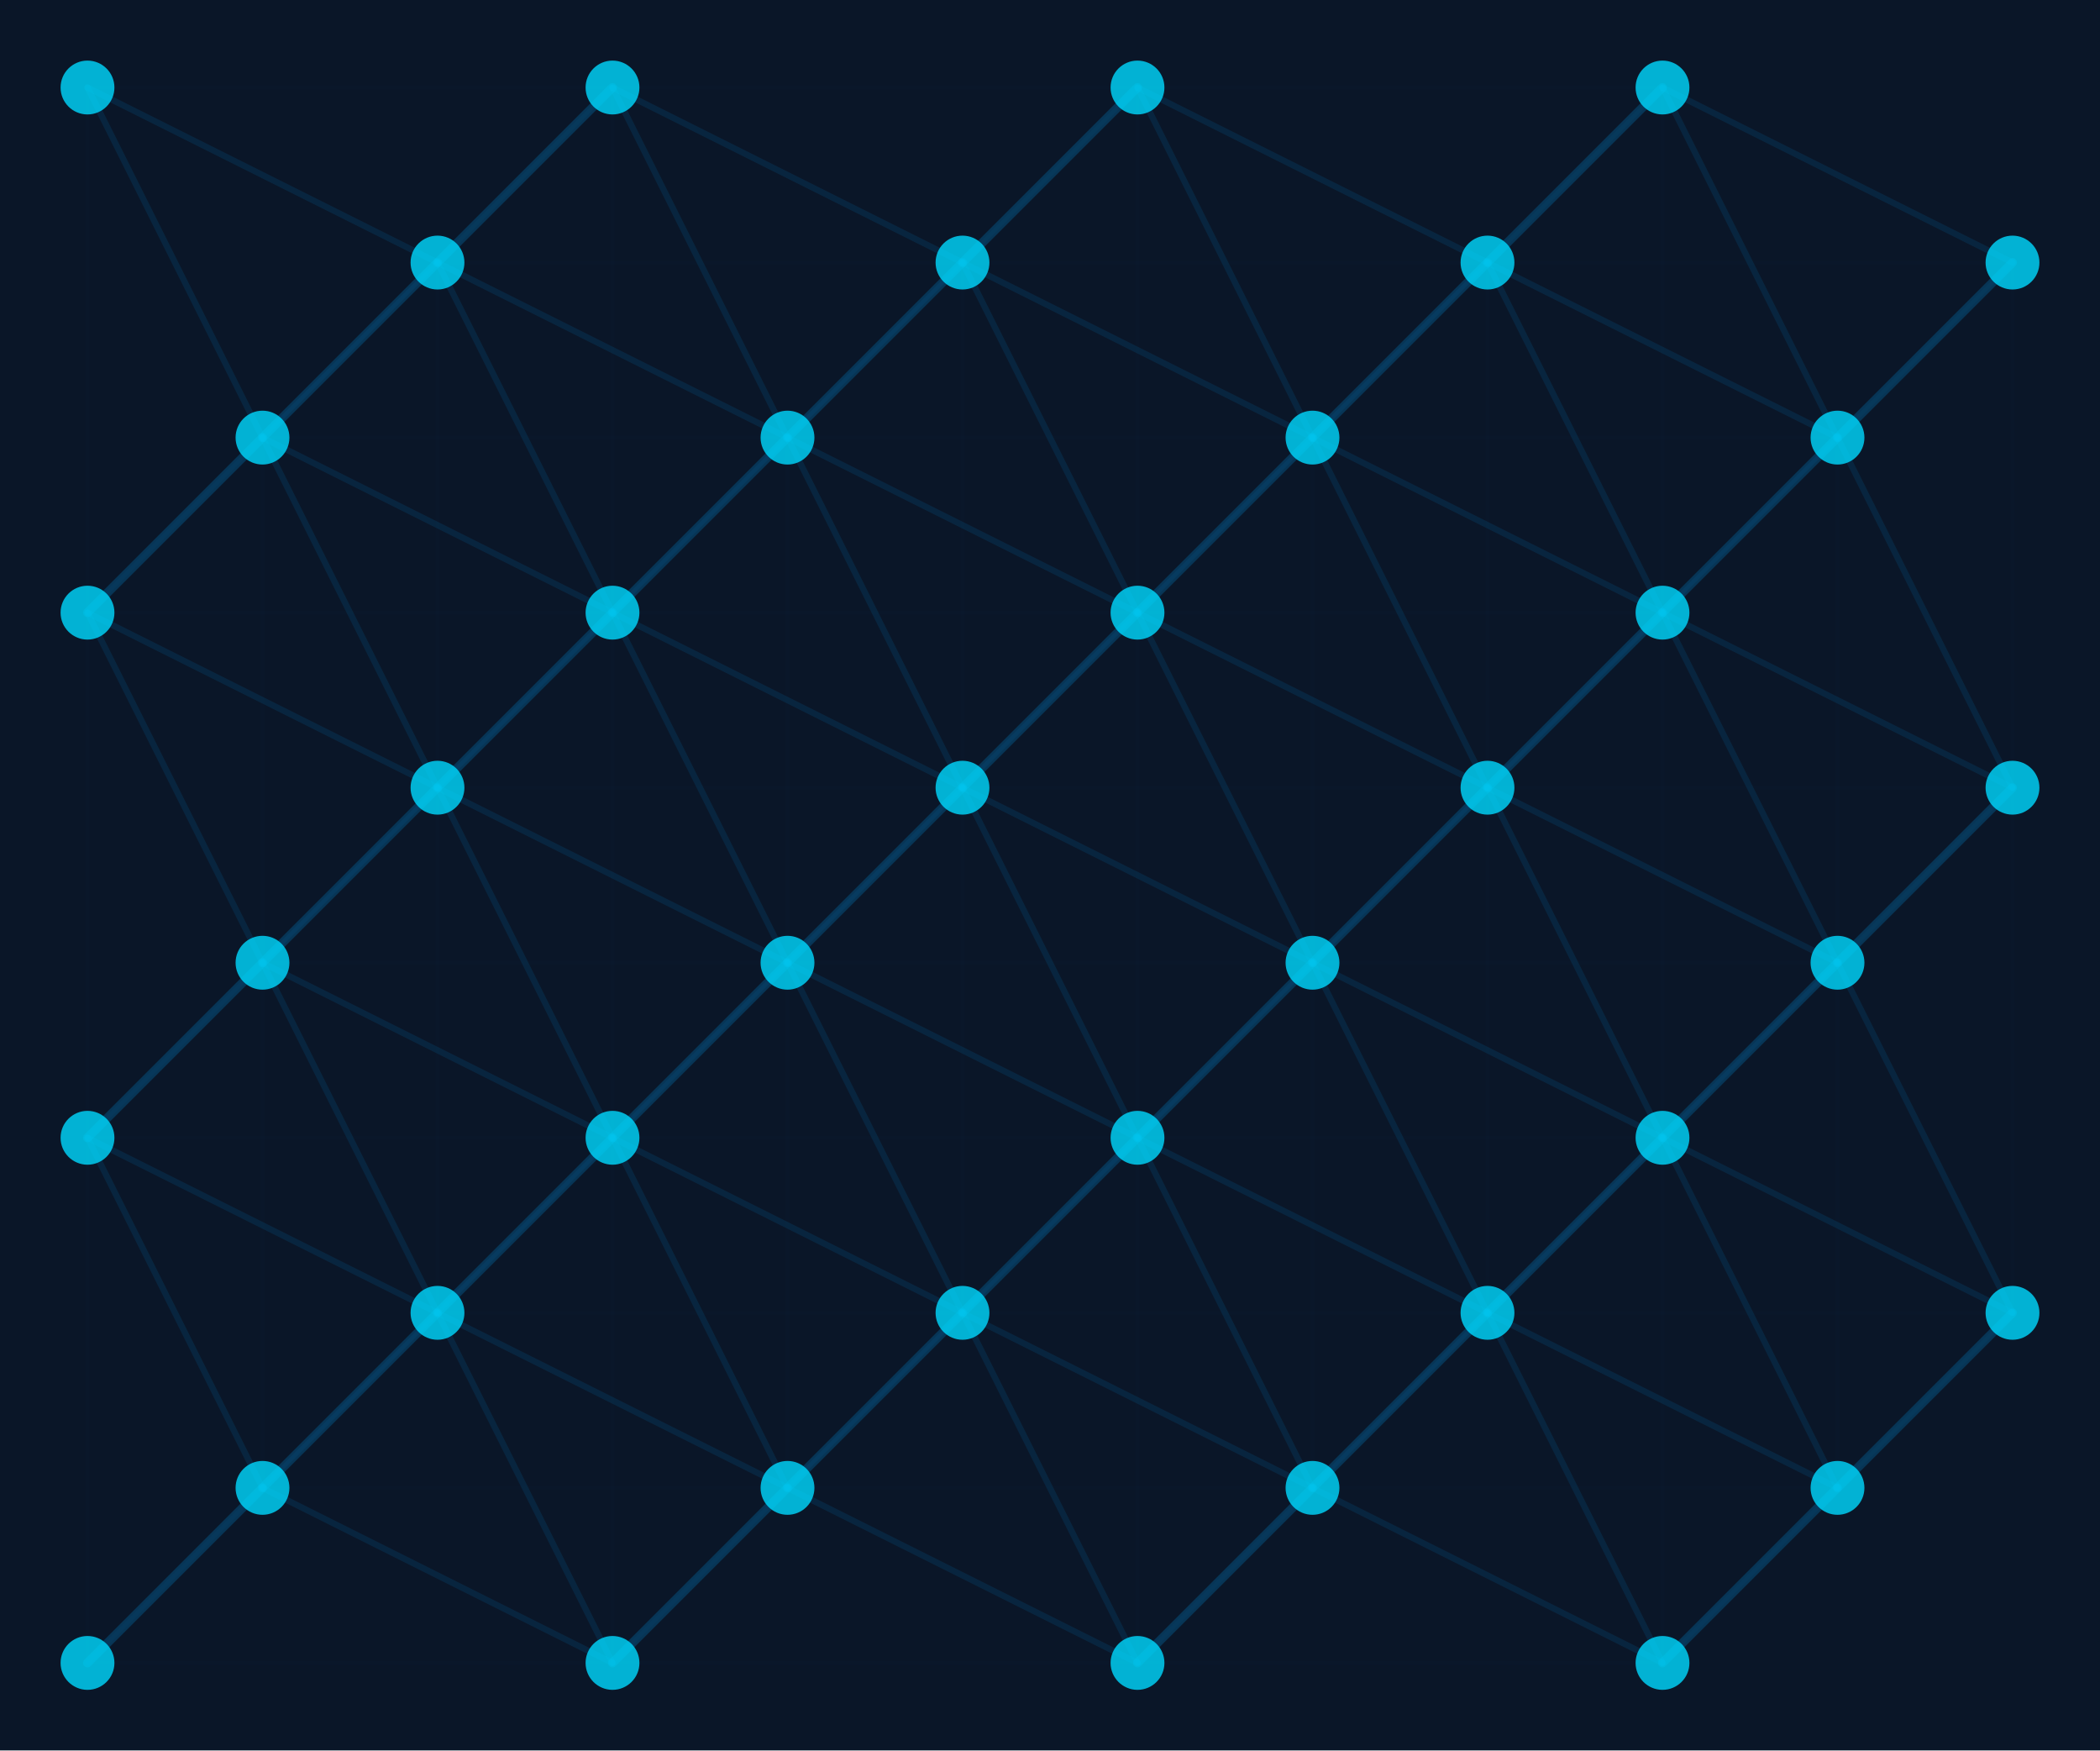
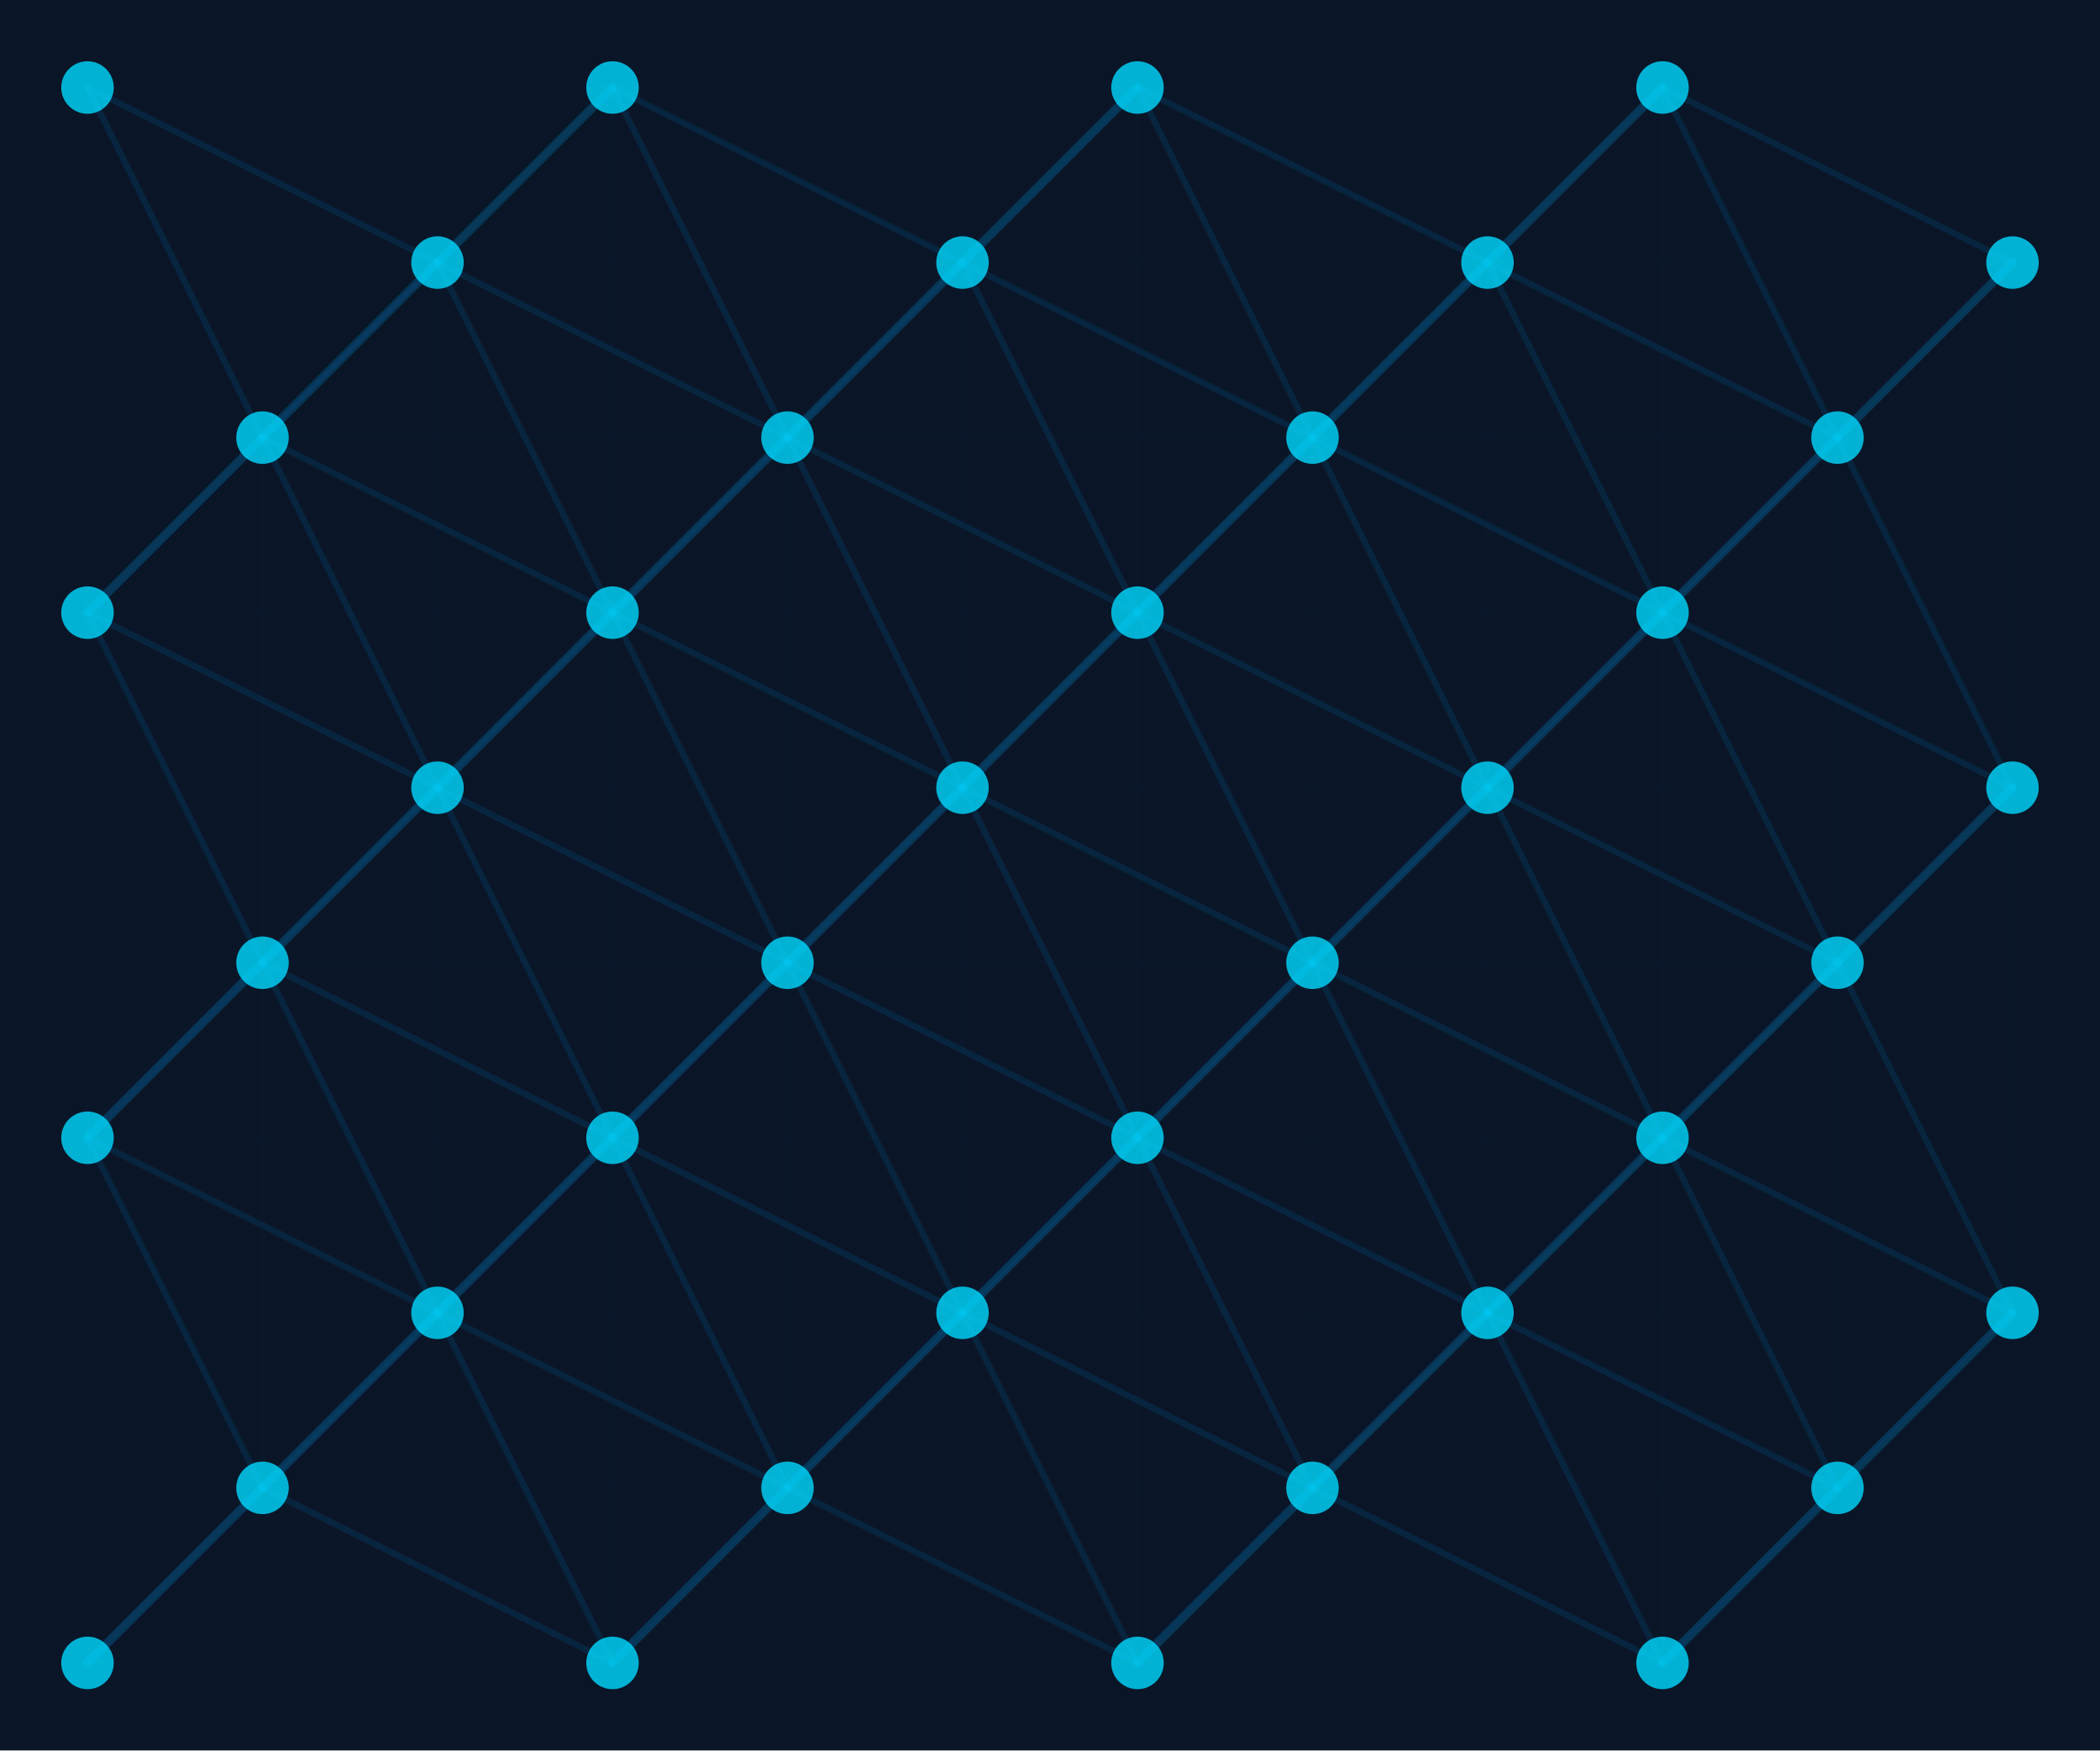
<svg xmlns="http://www.w3.org/2000/svg" width="312" height="260" viewBox="0 0 312 260">
  <rect width="100%" height="100%" fill="#0a1628" />
  <line x1="13.0" y1="13.0" x2="91.0" y2="13.0" stroke="#0077b6" stroke-width="0.538" stroke-linecap="round" opacity="0.015" />
  <line x1="13.0" y1="13.0" x2="65.0" y2="39.0" stroke="#0077b6" stroke-width="0.91" stroke-linecap="round" opacity="0.164" />
  <line x1="13.0" y1="13.0" x2="39.0" y2="65.0" stroke="#0077b6" stroke-width="0.91" stroke-linecap="round" opacity="0.164" />
  <line x1="13.0" y1="13.0" x2="13.0" y2="91.0" stroke="#0077b6" stroke-width="0.538" stroke-linecap="round" opacity="0.015" />
  <line x1="91.0" y1="13.0" x2="169.0" y2="13.0" stroke="#0077b6" stroke-width="0.538" stroke-linecap="round" opacity="0.015" />
  <line x1="91.0" y1="13.0" x2="65.0" y2="39.0" stroke="#0077b6" stroke-width="1.311" stroke-linecap="round" opacity="0.324" />
  <line x1="91.0" y1="13.0" x2="143.0" y2="39.0" stroke="#0077b6" stroke-width="0.91" stroke-linecap="round" opacity="0.164" />
  <line x1="91.0" y1="13.0" x2="39.0" y2="65.0" stroke="#0077b6" stroke-width="0.621" stroke-linecap="round" opacity="0.048" />
  <line x1="91.0" y1="13.0" x2="117.0" y2="65.0" stroke="#0077b6" stroke-width="0.91" stroke-linecap="round" opacity="0.164" />
  <line x1="91.0" y1="13.0" x2="91.0" y2="91.0" stroke="#0077b6" stroke-width="0.538" stroke-linecap="round" opacity="0.015" />
  <line x1="169.0" y1="13.0" x2="247.0" y2="13.0" stroke="#0077b6" stroke-width="0.538" stroke-linecap="round" opacity="0.015" />
  <line x1="169.0" y1="13.0" x2="143.0" y2="39.0" stroke="#0077b6" stroke-width="1.311" stroke-linecap="round" opacity="0.324" />
  <line x1="169.0" y1="13.0" x2="221.0" y2="39.0" stroke="#0077b6" stroke-width="0.91" stroke-linecap="round" opacity="0.164" />
  <line x1="169.0" y1="13.0" x2="117.0" y2="65.0" stroke="#0077b6" stroke-width="0.621" stroke-linecap="round" opacity="0.048" />
  <line x1="169.0" y1="13.0" x2="195.0" y2="65.0" stroke="#0077b6" stroke-width="0.91" stroke-linecap="round" opacity="0.164" />
  <line x1="169.0" y1="13.0" x2="169.0" y2="91.0" stroke="#0077b6" stroke-width="0.538" stroke-linecap="round" opacity="0.015" />
  <line x1="247.0" y1="13.0" x2="221.0" y2="39.0" stroke="#0077b6" stroke-width="1.311" stroke-linecap="round" opacity="0.324" />
  <line x1="247.0" y1="13.0" x2="299.0" y2="39.0" stroke="#0077b6" stroke-width="0.91" stroke-linecap="round" opacity="0.164" />
  <line x1="247.0" y1="13.0" x2="195.0" y2="65.0" stroke="#0077b6" stroke-width="0.621" stroke-linecap="round" opacity="0.048" />
  <line x1="247.0" y1="13.0" x2="273.0" y2="65.0" stroke="#0077b6" stroke-width="0.91" stroke-linecap="round" opacity="0.164" />
  <line x1="247.0" y1="13.0" x2="247.0" y2="91.0" stroke="#0077b6" stroke-width="0.538" stroke-linecap="round" opacity="0.015" />
  <line x1="65.0" y1="39.0" x2="143.0" y2="39.0" stroke="#0077b6" stroke-width="0.538" stroke-linecap="round" opacity="0.015" />
  <line x1="65.0" y1="39.0" x2="39.0" y2="65.0" stroke="#0077b6" stroke-width="1.311" stroke-linecap="round" opacity="0.324" />
  <line x1="65.0" y1="39.0" x2="117.0" y2="65.0" stroke="#0077b6" stroke-width="0.91" stroke-linecap="round" opacity="0.164" />
  <line x1="65.0" y1="39.0" x2="13.0" y2="91.0" stroke="#0077b6" stroke-width="0.621" stroke-linecap="round" opacity="0.048" />
  <line x1="65.0" y1="39.0" x2="91.0" y2="91.0" stroke="#0077b6" stroke-width="0.91" stroke-linecap="round" opacity="0.164" />
  <line x1="65.0" y1="39.0" x2="65.0" y2="117.0" stroke="#0077b6" stroke-width="0.538" stroke-linecap="round" opacity="0.015" />
  <line x1="143.0" y1="39.0" x2="221.0" y2="39.0" stroke="#0077b6" stroke-width="0.538" stroke-linecap="round" opacity="0.015" />
  <line x1="143.0" y1="39.0" x2="117.0" y2="65.0" stroke="#0077b6" stroke-width="1.311" stroke-linecap="round" opacity="0.324" />
  <line x1="143.0" y1="39.0" x2="195.0" y2="65.0" stroke="#0077b6" stroke-width="0.91" stroke-linecap="round" opacity="0.164" />
  <line x1="143.0" y1="39.0" x2="91.0" y2="91.0" stroke="#0077b6" stroke-width="0.621" stroke-linecap="round" opacity="0.048" />
  <line x1="143.0" y1="39.0" x2="169.0" y2="91.0" stroke="#0077b6" stroke-width="0.91" stroke-linecap="round" opacity="0.164" />
  <line x1="143.0" y1="39.0" x2="143.0" y2="117.0" stroke="#0077b6" stroke-width="0.538" stroke-linecap="round" opacity="0.015" />
  <line x1="221.0" y1="39.0" x2="299.0" y2="39.0" stroke="#0077b6" stroke-width="0.538" stroke-linecap="round" opacity="0.015" />
  <line x1="221.0" y1="39.0" x2="195.0" y2="65.0" stroke="#0077b6" stroke-width="1.311" stroke-linecap="round" opacity="0.324" />
  <line x1="221.0" y1="39.0" x2="273.0" y2="65.0" stroke="#0077b6" stroke-width="0.91" stroke-linecap="round" opacity="0.164" />
  <line x1="221.0" y1="39.0" x2="169.0" y2="91.0" stroke="#0077b6" stroke-width="0.621" stroke-linecap="round" opacity="0.048" />
  <line x1="221.0" y1="39.0" x2="247.0" y2="91.0" stroke="#0077b6" stroke-width="0.91" stroke-linecap="round" opacity="0.164" />
  <line x1="221.0" y1="39.0" x2="221.0" y2="117.0" stroke="#0077b6" stroke-width="0.538" stroke-linecap="round" opacity="0.015" />
  <line x1="299.0" y1="39.0" x2="273.0" y2="65.0" stroke="#0077b6" stroke-width="1.311" stroke-linecap="round" opacity="0.324" />
  <line x1="299.0" y1="39.0" x2="247.0" y2="91.0" stroke="#0077b6" stroke-width="0.621" stroke-linecap="round" opacity="0.048" />
  <line x1="299.0" y1="39.0" x2="299.0" y2="117.0" stroke="#0077b6" stroke-width="0.538" stroke-linecap="round" opacity="0.015" />
  <line x1="39.0" y1="65.0" x2="117.0" y2="65.0" stroke="#0077b6" stroke-width="0.538" stroke-linecap="round" opacity="0.015" />
  <line x1="39.0" y1="65.0" x2="13.0" y2="91.0" stroke="#0077b6" stroke-width="1.311" stroke-linecap="round" opacity="0.324" />
  <line x1="39.0" y1="65.0" x2="91.0" y2="91.0" stroke="#0077b6" stroke-width="0.91" stroke-linecap="round" opacity="0.164" />
  <line x1="39.0" y1="65.0" x2="65.0" y2="117.0" stroke="#0077b6" stroke-width="0.91" stroke-linecap="round" opacity="0.164" />
  <line x1="39.0" y1="65.0" x2="39.0" y2="143.0" stroke="#0077b6" stroke-width="0.538" stroke-linecap="round" opacity="0.015" />
  <line x1="117.0" y1="65.0" x2="195.0" y2="65.0" stroke="#0077b6" stroke-width="0.538" stroke-linecap="round" opacity="0.015" />
  <line x1="117.0" y1="65.0" x2="91.0" y2="91.0" stroke="#0077b6" stroke-width="1.311" stroke-linecap="round" opacity="0.324" />
  <line x1="117.0" y1="65.0" x2="169.0" y2="91.0" stroke="#0077b6" stroke-width="0.91" stroke-linecap="round" opacity="0.164" />
  <line x1="117.0" y1="65.0" x2="65.0" y2="117.0" stroke="#0077b6" stroke-width="0.621" stroke-linecap="round" opacity="0.048" />
  <line x1="117.0" y1="65.0" x2="143.0" y2="117.0" stroke="#0077b6" stroke-width="0.91" stroke-linecap="round" opacity="0.164" />
  <line x1="117.0" y1="65.0" x2="117.0" y2="143.0" stroke="#0077b6" stroke-width="0.538" stroke-linecap="round" opacity="0.015" />
  <line x1="195.0" y1="65.0" x2="273.0" y2="65.0" stroke="#0077b6" stroke-width="0.538" stroke-linecap="round" opacity="0.015" />
  <line x1="195.0" y1="65.0" x2="169.0" y2="91.0" stroke="#0077b6" stroke-width="1.311" stroke-linecap="round" opacity="0.324" />
  <line x1="195.0" y1="65.0" x2="247.0" y2="91.0" stroke="#0077b6" stroke-width="0.91" stroke-linecap="round" opacity="0.164" />
  <line x1="195.0" y1="65.0" x2="143.0" y2="117.0" stroke="#0077b6" stroke-width="0.621" stroke-linecap="round" opacity="0.048" />
  <line x1="195.0" y1="65.0" x2="221.0" y2="117.0" stroke="#0077b6" stroke-width="0.91" stroke-linecap="round" opacity="0.164" />
  <line x1="195.0" y1="65.0" x2="195.0" y2="143.0" stroke="#0077b6" stroke-width="0.538" stroke-linecap="round" opacity="0.015" />
  <line x1="273.0" y1="65.0" x2="247.0" y2="91.0" stroke="#0077b6" stroke-width="1.311" stroke-linecap="round" opacity="0.324" />
  <line x1="273.0" y1="65.0" x2="221.0" y2="117.0" stroke="#0077b6" stroke-width="0.621" stroke-linecap="round" opacity="0.048" />
  <line x1="273.0" y1="65.0" x2="299.0" y2="117.0" stroke="#0077b6" stroke-width="0.91" stroke-linecap="round" opacity="0.164" />
  <line x1="273.0" y1="65.0" x2="273.0" y2="143.0" stroke="#0077b6" stroke-width="0.538" stroke-linecap="round" opacity="0.015" />
  <line x1="13.0" y1="91.0" x2="91.0" y2="91.0" stroke="#0077b6" stroke-width="0.538" stroke-linecap="round" opacity="0.015" />
  <line x1="13.0" y1="91.0" x2="65.0" y2="117.0" stroke="#0077b6" stroke-width="0.91" stroke-linecap="round" opacity="0.164" />
  <line x1="13.0" y1="91.0" x2="39.0" y2="143.0" stroke="#0077b6" stroke-width="0.91" stroke-linecap="round" opacity="0.164" />
  <line x1="13.0" y1="91.0" x2="13.0" y2="169.0" stroke="#0077b6" stroke-width="0.538" stroke-linecap="round" opacity="0.015" />
  <line x1="91.0" y1="91.0" x2="169.0" y2="91.0" stroke="#0077b6" stroke-width="0.538" stroke-linecap="round" opacity="0.015" />
  <line x1="91.0" y1="91.0" x2="65.0" y2="117.0" stroke="#0077b6" stroke-width="1.311" stroke-linecap="round" opacity="0.324" />
  <line x1="91.0" y1="91.0" x2="143.0" y2="117.0" stroke="#0077b6" stroke-width="0.91" stroke-linecap="round" opacity="0.164" />
  <line x1="91.0" y1="91.0" x2="39.0" y2="143.0" stroke="#0077b6" stroke-width="0.621" stroke-linecap="round" opacity="0.048" />
  <line x1="91.0" y1="91.0" x2="117.0" y2="143.0" stroke="#0077b6" stroke-width="0.91" stroke-linecap="round" opacity="0.164" />
  <line x1="91.0" y1="91.0" x2="91.0" y2="169.0" stroke="#0077b6" stroke-width="0.538" stroke-linecap="round" opacity="0.015" />
  <line x1="169.0" y1="91.0" x2="247.0" y2="91.0" stroke="#0077b6" stroke-width="0.538" stroke-linecap="round" opacity="0.015" />
  <line x1="169.0" y1="91.0" x2="143.0" y2="117.0" stroke="#0077b6" stroke-width="1.311" stroke-linecap="round" opacity="0.324" />
  <line x1="169.0" y1="91.0" x2="221.0" y2="117.0" stroke="#0077b6" stroke-width="0.91" stroke-linecap="round" opacity="0.164" />
  <line x1="169.0" y1="91.0" x2="117.0" y2="143.0" stroke="#0077b6" stroke-width="0.621" stroke-linecap="round" opacity="0.048" />
  <line x1="169.0" y1="91.0" x2="195.0" y2="143.0" stroke="#0077b6" stroke-width="0.91" stroke-linecap="round" opacity="0.164" />
  <line x1="169.0" y1="91.0" x2="169.0" y2="169.0" stroke="#0077b6" stroke-width="0.538" stroke-linecap="round" opacity="0.015" />
  <line x1="247.0" y1="91.0" x2="221.0" y2="117.0" stroke="#0077b6" stroke-width="1.311" stroke-linecap="round" opacity="0.324" />
  <line x1="247.0" y1="91.0" x2="299.0" y2="117.0" stroke="#0077b6" stroke-width="0.91" stroke-linecap="round" opacity="0.164" />
  <line x1="247.0" y1="91.0" x2="195.0" y2="143.0" stroke="#0077b6" stroke-width="0.621" stroke-linecap="round" opacity="0.048" />
  <line x1="247.0" y1="91.0" x2="273.0" y2="143.0" stroke="#0077b6" stroke-width="0.91" stroke-linecap="round" opacity="0.164" />
  <line x1="247.0" y1="91.0" x2="247.0" y2="169.0" stroke="#0077b6" stroke-width="0.538" stroke-linecap="round" opacity="0.015" />
  <line x1="65.0" y1="117.0" x2="143.0" y2="117.0" stroke="#0077b6" stroke-width="0.538" stroke-linecap="round" opacity="0.015" />
  <line x1="65.0" y1="117.0" x2="39.0" y2="143.0" stroke="#0077b6" stroke-width="1.311" stroke-linecap="round" opacity="0.324" />
  <line x1="65.0" y1="117.0" x2="117.0" y2="143.0" stroke="#0077b6" stroke-width="0.91" stroke-linecap="round" opacity="0.164" />
  <line x1="65.0" y1="117.0" x2="13.0" y2="169.0" stroke="#0077b6" stroke-width="0.621" stroke-linecap="round" opacity="0.048" />
  <line x1="65.0" y1="117.0" x2="91.0" y2="169.0" stroke="#0077b6" stroke-width="0.91" stroke-linecap="round" opacity="0.164" />
  <line x1="65.0" y1="117.0" x2="65.0" y2="195.0" stroke="#0077b6" stroke-width="0.538" stroke-linecap="round" opacity="0.015" />
  <line x1="143.0" y1="117.0" x2="221.0" y2="117.0" stroke="#0077b6" stroke-width="0.538" stroke-linecap="round" opacity="0.015" />
  <line x1="143.0" y1="117.0" x2="117.0" y2="143.0" stroke="#0077b6" stroke-width="1.311" stroke-linecap="round" opacity="0.324" />
  <line x1="143.0" y1="117.0" x2="195.0" y2="143.0" stroke="#0077b6" stroke-width="0.91" stroke-linecap="round" opacity="0.164" />
  <line x1="143.0" y1="117.0" x2="91.0" y2="169.0" stroke="#0077b6" stroke-width="0.621" stroke-linecap="round" opacity="0.048" />
  <line x1="143.0" y1="117.0" x2="169.0" y2="169.0" stroke="#0077b6" stroke-width="0.91" stroke-linecap="round" opacity="0.164" />
  <line x1="143.0" y1="117.0" x2="143.0" y2="195.0" stroke="#0077b6" stroke-width="0.538" stroke-linecap="round" opacity="0.015" />
  <line x1="221.0" y1="117.0" x2="299.0" y2="117.0" stroke="#0077b6" stroke-width="0.538" stroke-linecap="round" opacity="0.015" />
  <line x1="221.0" y1="117.0" x2="195.0" y2="143.0" stroke="#0077b6" stroke-width="1.311" stroke-linecap="round" opacity="0.324" />
  <line x1="221.0" y1="117.0" x2="273.0" y2="143.0" stroke="#0077b6" stroke-width="0.91" stroke-linecap="round" opacity="0.164" />
  <line x1="221.0" y1="117.0" x2="169.0" y2="169.0" stroke="#0077b6" stroke-width="0.621" stroke-linecap="round" opacity="0.048" />
  <line x1="221.0" y1="117.0" x2="247.0" y2="169.0" stroke="#0077b6" stroke-width="0.91" stroke-linecap="round" opacity="0.164" />
  <line x1="221.0" y1="117.0" x2="221.0" y2="195.0" stroke="#0077b6" stroke-width="0.538" stroke-linecap="round" opacity="0.015" />
  <line x1="299.0" y1="117.0" x2="273.0" y2="143.0" stroke="#0077b6" stroke-width="1.311" stroke-linecap="round" opacity="0.324" />
  <line x1="299.0" y1="117.0" x2="247.0" y2="169.0" stroke="#0077b6" stroke-width="0.621" stroke-linecap="round" opacity="0.048" />
  <line x1="299.0" y1="117.0" x2="299.0" y2="195.0" stroke="#0077b6" stroke-width="0.538" stroke-linecap="round" opacity="0.015" />
  <line x1="39.0" y1="143.0" x2="117.0" y2="143.0" stroke="#0077b6" stroke-width="0.538" stroke-linecap="round" opacity="0.015" />
  <line x1="39.0" y1="143.0" x2="13.0" y2="169.0" stroke="#0077b6" stroke-width="1.311" stroke-linecap="round" opacity="0.324" />
  <line x1="39.0" y1="143.0" x2="91.0" y2="169.0" stroke="#0077b6" stroke-width="0.91" stroke-linecap="round" opacity="0.164" />
  <line x1="39.0" y1="143.0" x2="65.0" y2="195.0" stroke="#0077b6" stroke-width="0.91" stroke-linecap="round" opacity="0.164" />
  <line x1="39.0" y1="143.0" x2="39.0" y2="221.0" stroke="#0077b6" stroke-width="0.538" stroke-linecap="round" opacity="0.015" />
  <line x1="117.0" y1="143.0" x2="195.0" y2="143.0" stroke="#0077b6" stroke-width="0.538" stroke-linecap="round" opacity="0.015" />
  <line x1="117.0" y1="143.0" x2="91.0" y2="169.0" stroke="#0077b6" stroke-width="1.311" stroke-linecap="round" opacity="0.324" />
  <line x1="117.0" y1="143.0" x2="169.0" y2="169.0" stroke="#0077b6" stroke-width="0.91" stroke-linecap="round" opacity="0.164" />
  <line x1="117.0" y1="143.0" x2="65.0" y2="195.0" stroke="#0077b6" stroke-width="0.621" stroke-linecap="round" opacity="0.048" />
  <line x1="117.0" y1="143.0" x2="143.0" y2="195.0" stroke="#0077b6" stroke-width="0.91" stroke-linecap="round" opacity="0.164" />
  <line x1="117.0" y1="143.0" x2="117.0" y2="221.0" stroke="#0077b6" stroke-width="0.538" stroke-linecap="round" opacity="0.015" />
  <line x1="195.0" y1="143.0" x2="273.0" y2="143.0" stroke="#0077b6" stroke-width="0.538" stroke-linecap="round" opacity="0.015" />
  <line x1="195.0" y1="143.0" x2="169.0" y2="169.0" stroke="#0077b6" stroke-width="1.311" stroke-linecap="round" opacity="0.324" />
  <line x1="195.0" y1="143.0" x2="247.0" y2="169.0" stroke="#0077b6" stroke-width="0.91" stroke-linecap="round" opacity="0.164" />
  <line x1="195.0" y1="143.0" x2="143.0" y2="195.0" stroke="#0077b6" stroke-width="0.621" stroke-linecap="round" opacity="0.048" />
  <line x1="195.0" y1="143.0" x2="221.0" y2="195.0" stroke="#0077b6" stroke-width="0.91" stroke-linecap="round" opacity="0.164" />
  <line x1="195.0" y1="143.0" x2="195.0" y2="221.0" stroke="#0077b6" stroke-width="0.538" stroke-linecap="round" opacity="0.015" />
  <line x1="273.0" y1="143.0" x2="247.0" y2="169.0" stroke="#0077b6" stroke-width="1.311" stroke-linecap="round" opacity="0.324" />
  <line x1="273.0" y1="143.0" x2="221.0" y2="195.0" stroke="#0077b6" stroke-width="0.621" stroke-linecap="round" opacity="0.048" />
  <line x1="273.0" y1="143.0" x2="299.0" y2="195.0" stroke="#0077b6" stroke-width="0.91" stroke-linecap="round" opacity="0.164" />
  <line x1="273.0" y1="143.0" x2="273.0" y2="221.0" stroke="#0077b6" stroke-width="0.538" stroke-linecap="round" opacity="0.015" />
  <line x1="13.0" y1="169.0" x2="91.0" y2="169.0" stroke="#0077b6" stroke-width="0.538" stroke-linecap="round" opacity="0.015" />
  <line x1="13.0" y1="169.0" x2="65.0" y2="195.0" stroke="#0077b6" stroke-width="0.91" stroke-linecap="round" opacity="0.164" />
  <line x1="13.0" y1="169.0" x2="39.0" y2="221.0" stroke="#0077b6" stroke-width="0.91" stroke-linecap="round" opacity="0.164" />
  <line x1="13.0" y1="169.0" x2="13.0" y2="247.0" stroke="#0077b6" stroke-width="0.538" stroke-linecap="round" opacity="0.015" />
  <line x1="91.0" y1="169.0" x2="169.0" y2="169.0" stroke="#0077b6" stroke-width="0.538" stroke-linecap="round" opacity="0.015" />
  <line x1="91.0" y1="169.0" x2="65.0" y2="195.0" stroke="#0077b6" stroke-width="1.311" stroke-linecap="round" opacity="0.324" />
  <line x1="91.0" y1="169.0" x2="143.0" y2="195.0" stroke="#0077b6" stroke-width="0.91" stroke-linecap="round" opacity="0.164" />
  <line x1="91.0" y1="169.0" x2="39.0" y2="221.0" stroke="#0077b6" stroke-width="0.621" stroke-linecap="round" opacity="0.048" />
  <line x1="91.0" y1="169.0" x2="117.0" y2="221.0" stroke="#0077b6" stroke-width="0.91" stroke-linecap="round" opacity="0.164" />
  <line x1="91.0" y1="169.0" x2="91.0" y2="247.0" stroke="#0077b6" stroke-width="0.538" stroke-linecap="round" opacity="0.015" />
  <line x1="169.0" y1="169.0" x2="247.0" y2="169.0" stroke="#0077b6" stroke-width="0.538" stroke-linecap="round" opacity="0.015" />
  <line x1="169.0" y1="169.0" x2="143.0" y2="195.0" stroke="#0077b6" stroke-width="1.311" stroke-linecap="round" opacity="0.324" />
  <line x1="169.0" y1="169.0" x2="221.0" y2="195.0" stroke="#0077b6" stroke-width="0.91" stroke-linecap="round" opacity="0.164" />
  <line x1="169.0" y1="169.0" x2="117.0" y2="221.0" stroke="#0077b6" stroke-width="0.621" stroke-linecap="round" opacity="0.048" />
  <line x1="169.0" y1="169.0" x2="195.0" y2="221.0" stroke="#0077b6" stroke-width="0.91" stroke-linecap="round" opacity="0.164" />
  <line x1="169.0" y1="169.0" x2="169.0" y2="247.0" stroke="#0077b6" stroke-width="0.538" stroke-linecap="round" opacity="0.015" />
  <line x1="247.0" y1="169.0" x2="221.0" y2="195.0" stroke="#0077b6" stroke-width="1.311" stroke-linecap="round" opacity="0.324" />
  <line x1="247.0" y1="169.0" x2="299.0" y2="195.0" stroke="#0077b6" stroke-width="0.91" stroke-linecap="round" opacity="0.164" />
  <line x1="247.0" y1="169.0" x2="195.0" y2="221.0" stroke="#0077b6" stroke-width="0.621" stroke-linecap="round" opacity="0.048" />
  <line x1="247.0" y1="169.0" x2="273.0" y2="221.0" stroke="#0077b6" stroke-width="0.91" stroke-linecap="round" opacity="0.164" />
  <line x1="247.0" y1="169.0" x2="247.0" y2="247.0" stroke="#0077b6" stroke-width="0.538" stroke-linecap="round" opacity="0.015" />
  <line x1="65.0" y1="195.0" x2="143.0" y2="195.0" stroke="#0077b6" stroke-width="0.538" stroke-linecap="round" opacity="0.015" />
  <line x1="65.0" y1="195.0" x2="39.0" y2="221.0" stroke="#0077b6" stroke-width="1.311" stroke-linecap="round" opacity="0.324" />
  <line x1="65.0" y1="195.0" x2="117.0" y2="221.0" stroke="#0077b6" stroke-width="0.91" stroke-linecap="round" opacity="0.164" />
  <line x1="65.0" y1="195.0" x2="13.0" y2="247.0" stroke="#0077b6" stroke-width="0.621" stroke-linecap="round" opacity="0.048" />
  <line x1="65.0" y1="195.0" x2="91.0" y2="247.0" stroke="#0077b6" stroke-width="0.91" stroke-linecap="round" opacity="0.164" />
  <line x1="143.0" y1="195.0" x2="221.0" y2="195.0" stroke="#0077b6" stroke-width="0.538" stroke-linecap="round" opacity="0.015" />
  <line x1="143.0" y1="195.0" x2="117.0" y2="221.0" stroke="#0077b6" stroke-width="1.311" stroke-linecap="round" opacity="0.324" />
  <line x1="143.0" y1="195.0" x2="195.0" y2="221.0" stroke="#0077b6" stroke-width="0.91" stroke-linecap="round" opacity="0.164" />
  <line x1="143.0" y1="195.0" x2="91.0" y2="247.0" stroke="#0077b6" stroke-width="0.621" stroke-linecap="round" opacity="0.048" />
  <line x1="143.0" y1="195.0" x2="169.0" y2="247.0" stroke="#0077b6" stroke-width="0.91" stroke-linecap="round" opacity="0.164" />
  <line x1="221.0" y1="195.0" x2="299.0" y2="195.0" stroke="#0077b6" stroke-width="0.538" stroke-linecap="round" opacity="0.015" />
  <line x1="221.0" y1="195.0" x2="195.0" y2="221.0" stroke="#0077b6" stroke-width="1.311" stroke-linecap="round" opacity="0.324" />
  <line x1="221.0" y1="195.0" x2="273.0" y2="221.0" stroke="#0077b6" stroke-width="0.91" stroke-linecap="round" opacity="0.164" />
  <line x1="221.0" y1="195.0" x2="169.0" y2="247.0" stroke="#0077b6" stroke-width="0.621" stroke-linecap="round" opacity="0.048" />
  <line x1="221.0" y1="195.0" x2="247.0" y2="247.0" stroke="#0077b6" stroke-width="0.91" stroke-linecap="round" opacity="0.164" />
  <line x1="299.0" y1="195.0" x2="273.0" y2="221.0" stroke="#0077b6" stroke-width="1.311" stroke-linecap="round" opacity="0.324" />
  <line x1="299.0" y1="195.0" x2="247.0" y2="247.0" stroke="#0077b6" stroke-width="0.621" stroke-linecap="round" opacity="0.048" />
  <line x1="39.0" y1="221.0" x2="117.0" y2="221.0" stroke="#0077b6" stroke-width="0.538" stroke-linecap="round" opacity="0.015" />
  <line x1="39.0" y1="221.0" x2="13.0" y2="247.0" stroke="#0077b6" stroke-width="1.311" stroke-linecap="round" opacity="0.324" />
  <line x1="39.0" y1="221.0" x2="91.0" y2="247.0" stroke="#0077b6" stroke-width="0.91" stroke-linecap="round" opacity="0.164" />
  <line x1="117.0" y1="221.0" x2="195.0" y2="221.0" stroke="#0077b6" stroke-width="0.538" stroke-linecap="round" opacity="0.015" />
  <line x1="117.0" y1="221.0" x2="91.0" y2="247.0" stroke="#0077b6" stroke-width="1.311" stroke-linecap="round" opacity="0.324" />
  <line x1="117.0" y1="221.0" x2="169.0" y2="247.0" stroke="#0077b6" stroke-width="0.91" stroke-linecap="round" opacity="0.164" />
  <line x1="195.0" y1="221.0" x2="273.0" y2="221.0" stroke="#0077b6" stroke-width="0.538" stroke-linecap="round" opacity="0.015" />
  <line x1="195.0" y1="221.0" x2="169.0" y2="247.0" stroke="#0077b6" stroke-width="1.311" stroke-linecap="round" opacity="0.324" />
  <line x1="195.0" y1="221.0" x2="247.0" y2="247.0" stroke="#0077b6" stroke-width="0.91" stroke-linecap="round" opacity="0.164" />
  <line x1="273.0" y1="221.0" x2="247.0" y2="247.0" stroke="#0077b6" stroke-width="1.311" stroke-linecap="round" opacity="0.324" />
  <line x1="13.0" y1="247.0" x2="91.0" y2="247.0" stroke="#0077b6" stroke-width="0.538" stroke-linecap="round" opacity="0.015" />
  <line x1="91.0" y1="247.0" x2="169.0" y2="247.0" stroke="#0077b6" stroke-width="0.538" stroke-linecap="round" opacity="0.015" />
  <line x1="169.0" y1="247.0" x2="247.0" y2="247.0" stroke="#0077b6" stroke-width="0.538" stroke-linecap="round" opacity="0.015" />
-   <circle cx="13.0" cy="13.0" r="4.0" fill="#00d9ff" opacity="0.8" />
-   <circle cx="91.0" cy="13.0" r="4.0" fill="#00d9ff" opacity="0.8" />
-   <circle cx="169.0" cy="13.0" r="4.0" fill="#00d9ff" opacity="0.8" />
-   <circle cx="247.0" cy="13.0" r="4.0" fill="#00d9ff" opacity="0.8" />
-   <circle cx="65.0" cy="39.0" r="4.0" fill="#00d9ff" opacity="0.8" />
-   <circle cx="143.0" cy="39.0" r="4.0" fill="#00d9ff" opacity="0.8" />
-   <circle cx="221.0" cy="39.0" r="4.0" fill="#00d9ff" opacity="0.8" />
-   <circle cx="299.0" cy="39.0" r="4.0" fill="#00d9ff" opacity="0.8" />
-   <circle cx="39.0" cy="65.0" r="4.0" fill="#00d9ff" opacity="0.8" />
-   <circle cx="117.0" cy="65.0" r="4.0" fill="#00d9ff" opacity="0.8" />
-   <circle cx="195.0" cy="65.0" r="4.0" fill="#00d9ff" opacity="0.8" />
-   <circle cx="273.0" cy="65.0" r="4.0" fill="#00d9ff" opacity="0.8" />
-   <circle cx="13.0" cy="91.0" r="4.0" fill="#00d9ff" opacity="0.8" />
-   <circle cx="91.0" cy="91.0" r="4.0" fill="#00d9ff" opacity="0.8" />
-   <circle cx="169.0" cy="91.0" r="4.0" fill="#00d9ff" opacity="0.8" />
-   <circle cx="247.0" cy="91.0" r="4.0" fill="#00d9ff" opacity="0.8" />
-   <circle cx="65.0" cy="117.0" r="4.0" fill="#00d9ff" opacity="0.8" />
-   <circle cx="143.0" cy="117.0" r="4.0" fill="#00d9ff" opacity="0.8" />
-   <circle cx="221.0" cy="117.0" r="4.0" fill="#00d9ff" opacity="0.8" />
-   <circle cx="299.0" cy="117.0" r="4.0" fill="#00d9ff" opacity="0.8" />
-   <circle cx="39.0" cy="143.0" r="4.0" fill="#00d9ff" opacity="0.8" />
-   <circle cx="117.0" cy="143.0" r="4.0" fill="#00d9ff" opacity="0.8" />
-   <circle cx="195.0" cy="143.0" r="4.0" fill="#00d9ff" opacity="0.8" />
-   <circle cx="273.0" cy="143.0" r="4.0" fill="#00d9ff" opacity="0.8" />
-   <circle cx="13.0" cy="169.0" r="4.0" fill="#00d9ff" opacity="0.8" />
-   <circle cx="91.0" cy="169.0" r="4.0" fill="#00d9ff" opacity="0.8" />
-   <circle cx="169.0" cy="169.0" r="4.0" fill="#00d9ff" opacity="0.8" />
-   <circle cx="247.0" cy="169.0" r="4.0" fill="#00d9ff" opacity="0.8" />
-   <circle cx="65.0" cy="195.0" r="4.0" fill="#00d9ff" opacity="0.8" />
-   <circle cx="143.0" cy="195.0" r="4.0" fill="#00d9ff" opacity="0.8" />
-   <circle cx="221.0" cy="195.0" r="4.0" fill="#00d9ff" opacity="0.8" />
-   <circle cx="299.0" cy="195.0" r="4.0" fill="#00d9ff" opacity="0.8" />
-   <circle cx="39.0" cy="221.0" r="4.0" fill="#00d9ff" opacity="0.8" />
-   <circle cx="117.0" cy="221.0" r="4.0" fill="#00d9ff" opacity="0.8" />
-   <circle cx="195.0" cy="221.0" r="4.0" fill="#00d9ff" opacity="0.8" />
-   <circle cx="273.0" cy="221.0" r="4.0" fill="#00d9ff" opacity="0.8" />
-   <circle cx="13.0" cy="247.0" r="4.0" fill="#00d9ff" opacity="0.8" />
-   <circle cx="91.0" cy="247.0" r="4.0" fill="#00d9ff" opacity="0.8" />
-   <circle cx="169.0" cy="247.0" r="4.0" fill="#00d9ff" opacity="0.8" />
-   <circle cx="247.0" cy="247.0" r="4.0" fill="#00d9ff" opacity="0.8" />
+   <circle cx="13.0" cy="13.0" r="3.9" fill="#00d9ff" opacity="0.8" />
+   <circle cx="91.0" cy="13.0" r="3.9" fill="#00d9ff" opacity="0.8" />
+   <circle cx="169.0" cy="13.0" r="3.9" fill="#00d9ff" opacity="0.8" />
+   <circle cx="247.0" cy="13.0" r="3.9" fill="#00d9ff" opacity="0.8" />
+   <circle cx="65.0" cy="39.0" r="3.9" fill="#00d9ff" opacity="0.8" />
+   <circle cx="143.0" cy="39.0" r="3.9" fill="#00d9ff" opacity="0.8" />
+   <circle cx="221.0" cy="39.0" r="3.9" fill="#00d9ff" opacity="0.8" />
+   <circle cx="299.0" cy="39.0" r="3.9" fill="#00d9ff" opacity="0.8" />
+   <circle cx="39.0" cy="65.0" r="3.9" fill="#00d9ff" opacity="0.8" />
+   <circle cx="117.0" cy="65.0" r="3.9" fill="#00d9ff" opacity="0.8" />
+   <circle cx="195.0" cy="65.0" r="3.9" fill="#00d9ff" opacity="0.8" />
+   <circle cx="273.0" cy="65.0" r="3.9" fill="#00d9ff" opacity="0.8" />
+   <circle cx="13.0" cy="91.0" r="3.9" fill="#00d9ff" opacity="0.8" />
+   <circle cx="91.0" cy="91.0" r="3.9" fill="#00d9ff" opacity="0.8" />
+   <circle cx="169.0" cy="91.0" r="3.9" fill="#00d9ff" opacity="0.8" />
+   <circle cx="247.0" cy="91.0" r="3.9" fill="#00d9ff" opacity="0.8" />
+   <circle cx="65.0" cy="117.0" r="3.9" fill="#00d9ff" opacity="0.8" />
+   <circle cx="143.0" cy="117.0" r="3.9" fill="#00d9ff" opacity="0.8" />
+   <circle cx="221.0" cy="117.0" r="3.9" fill="#00d9ff" opacity="0.8" />
+   <circle cx="299.0" cy="117.0" r="3.9" fill="#00d9ff" opacity="0.8" />
+   <circle cx="39.0" cy="143.0" r="3.9" fill="#00d9ff" opacity="0.8" />
+   <circle cx="117.0" cy="143.0" r="3.9" fill="#00d9ff" opacity="0.8" />
+   <circle cx="195.0" cy="143.0" r="3.9" fill="#00d9ff" opacity="0.8" />
+   <circle cx="273.0" cy="143.0" r="3.9" fill="#00d9ff" opacity="0.8" />
+   <circle cx="13.0" cy="169.0" r="3.9" fill="#00d9ff" opacity="0.8" />
+   <circle cx="91.0" cy="169.0" r="3.9" fill="#00d9ff" opacity="0.8" />
+   <circle cx="169.0" cy="169.0" r="3.9" fill="#00d9ff" opacity="0.8" />
+   <circle cx="247.0" cy="169.0" r="3.9" fill="#00d9ff" opacity="0.8" />
+   <circle cx="65.0" cy="195.0" r="3.9" fill="#00d9ff" opacity="0.8" />
+   <circle cx="143.0" cy="195.0" r="3.9" fill="#00d9ff" opacity="0.8" />
+   <circle cx="221.0" cy="195.0" r="3.9" fill="#00d9ff" opacity="0.8" />
+   <circle cx="299.0" cy="195.0" r="3.9" fill="#00d9ff" opacity="0.8" />
+   <circle cx="39.0" cy="221.0" r="3.9" fill="#00d9ff" opacity="0.8" />
+   <circle cx="117.0" cy="221.0" r="3.9" fill="#00d9ff" opacity="0.8" />
+   <circle cx="195.0" cy="221.0" r="3.9" fill="#00d9ff" opacity="0.8" />
+   <circle cx="273.0" cy="221.0" r="3.9" fill="#00d9ff" opacity="0.8" />
+   <circle cx="13.0" cy="247.0" r="3.9" fill="#00d9ff" opacity="0.8" />
+   <circle cx="91.0" cy="247.0" r="3.9" fill="#00d9ff" opacity="0.8" />
+   <circle cx="169.0" cy="247.0" r="3.9" fill="#00d9ff" opacity="0.8" />
+   <circle cx="247.0" cy="247.0" r="3.9" fill="#00d9ff" opacity="0.8" />
</svg>
